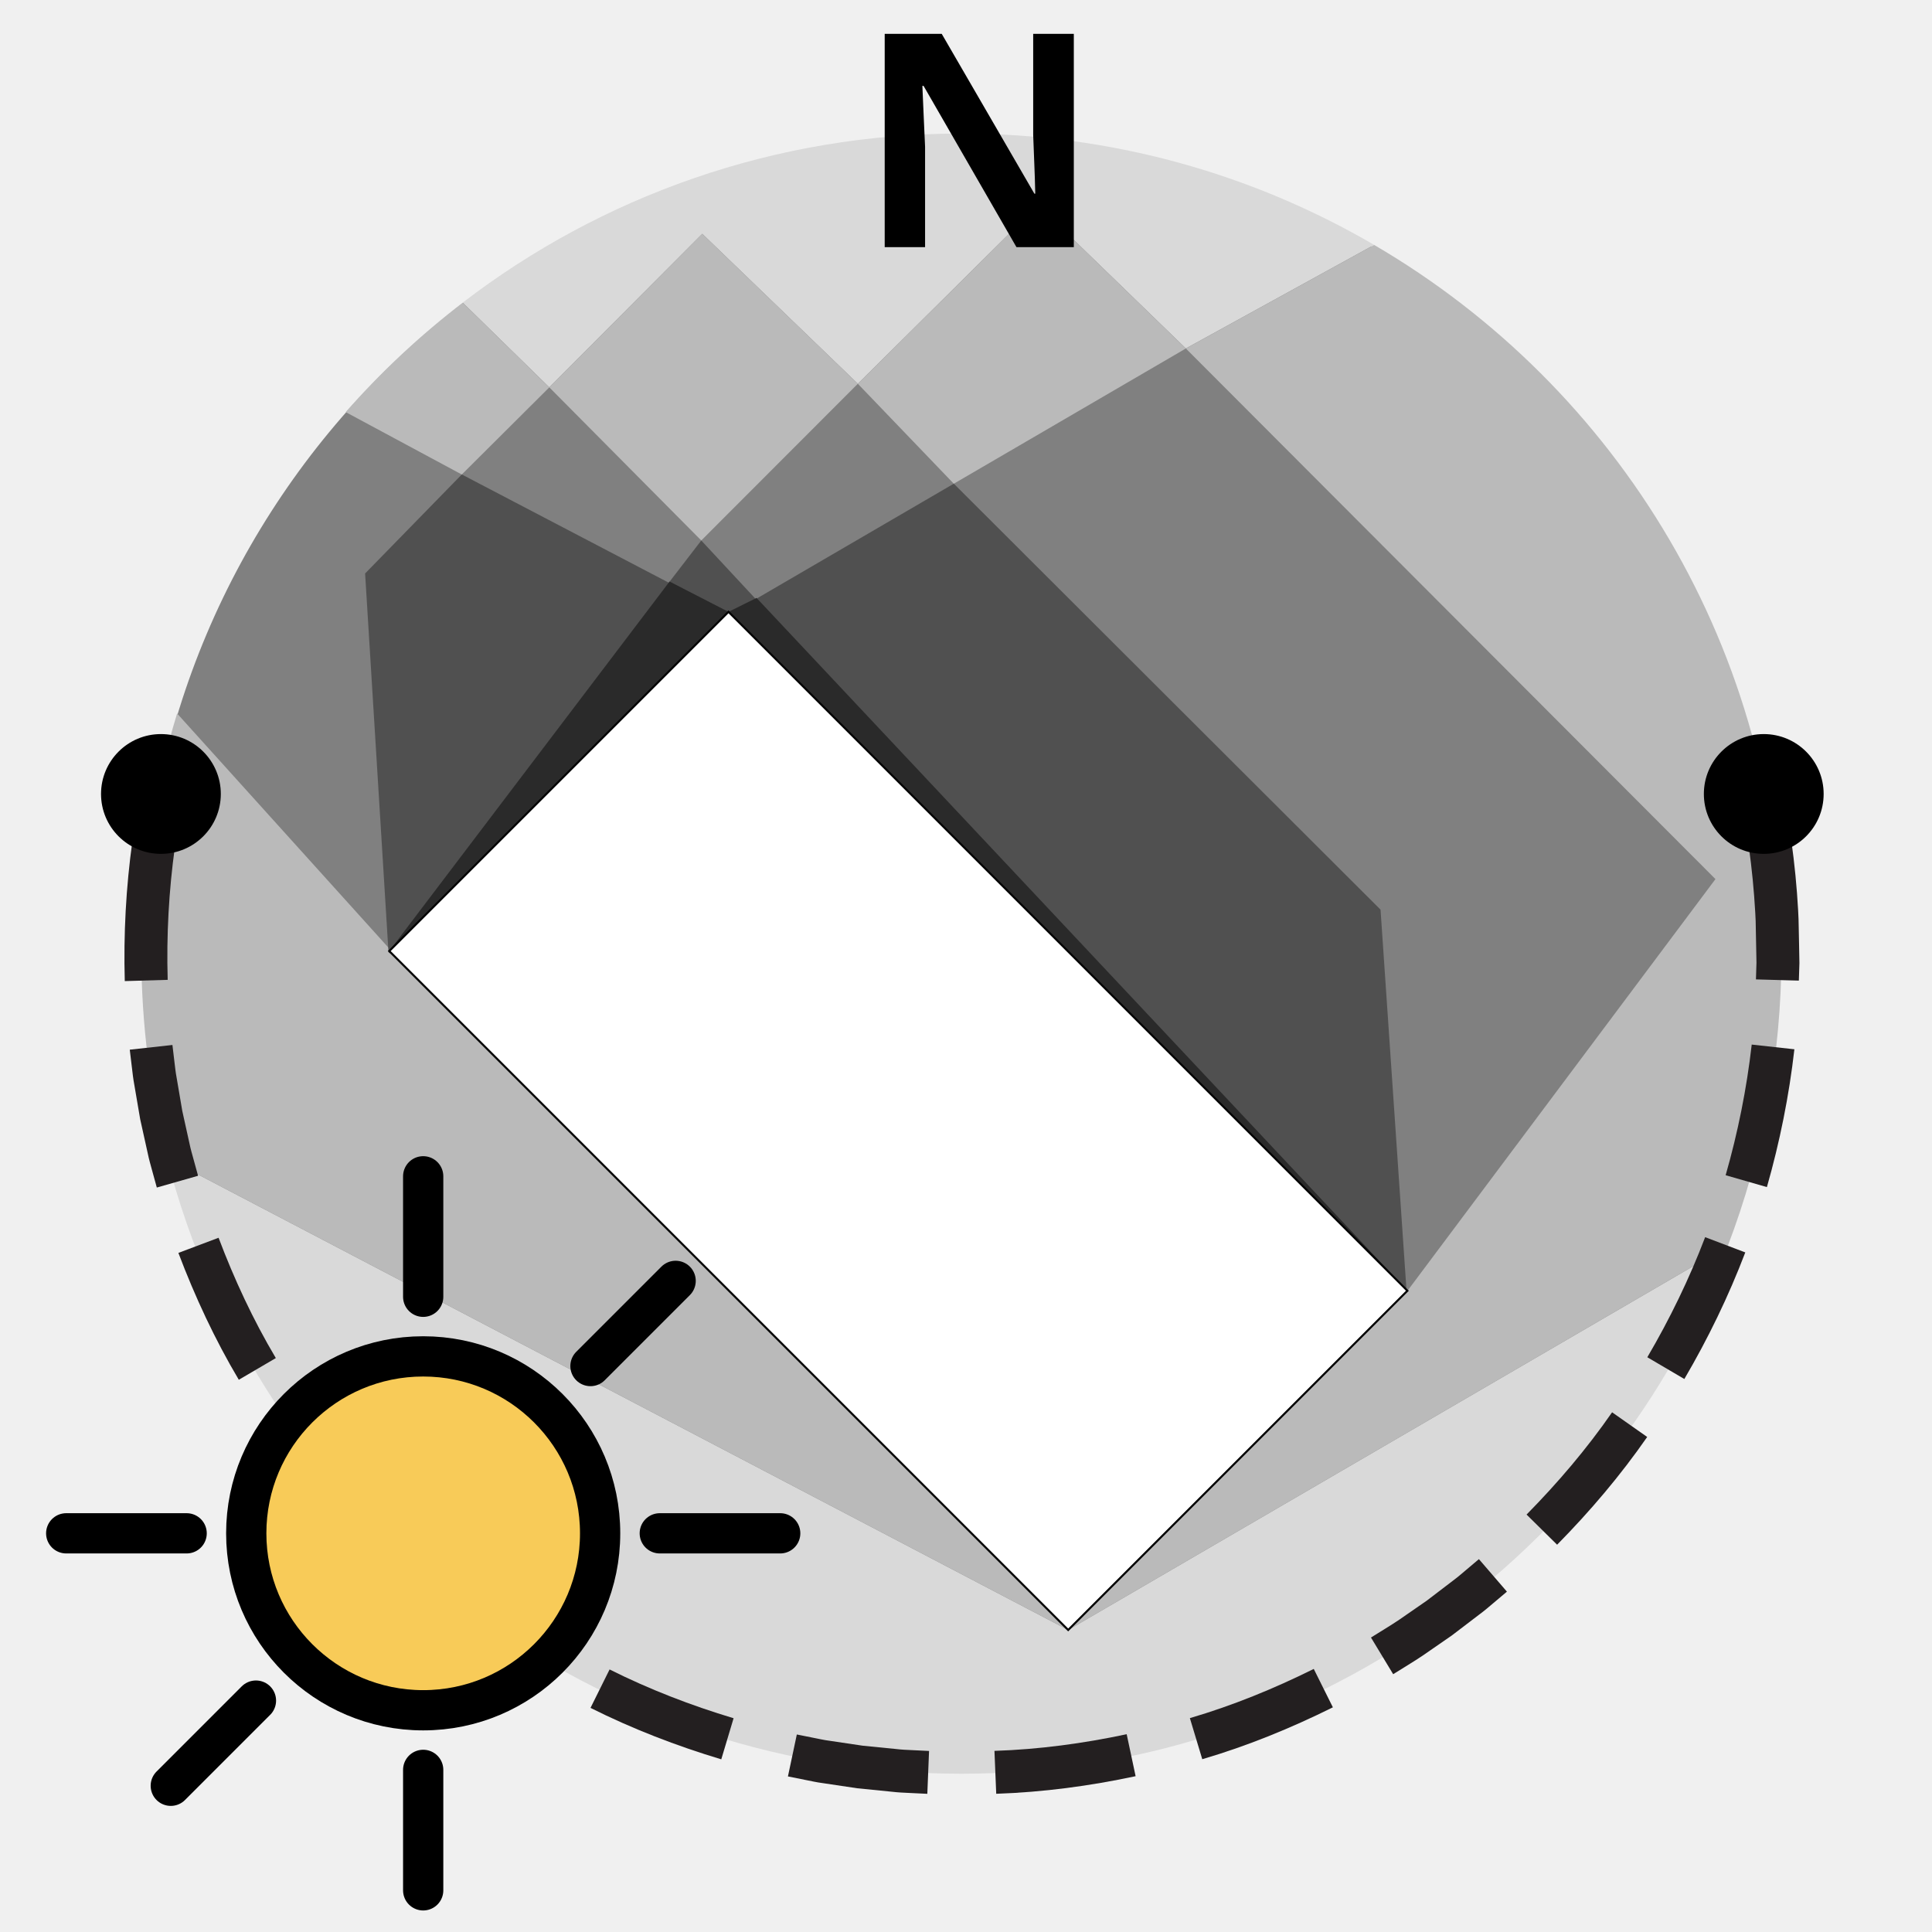
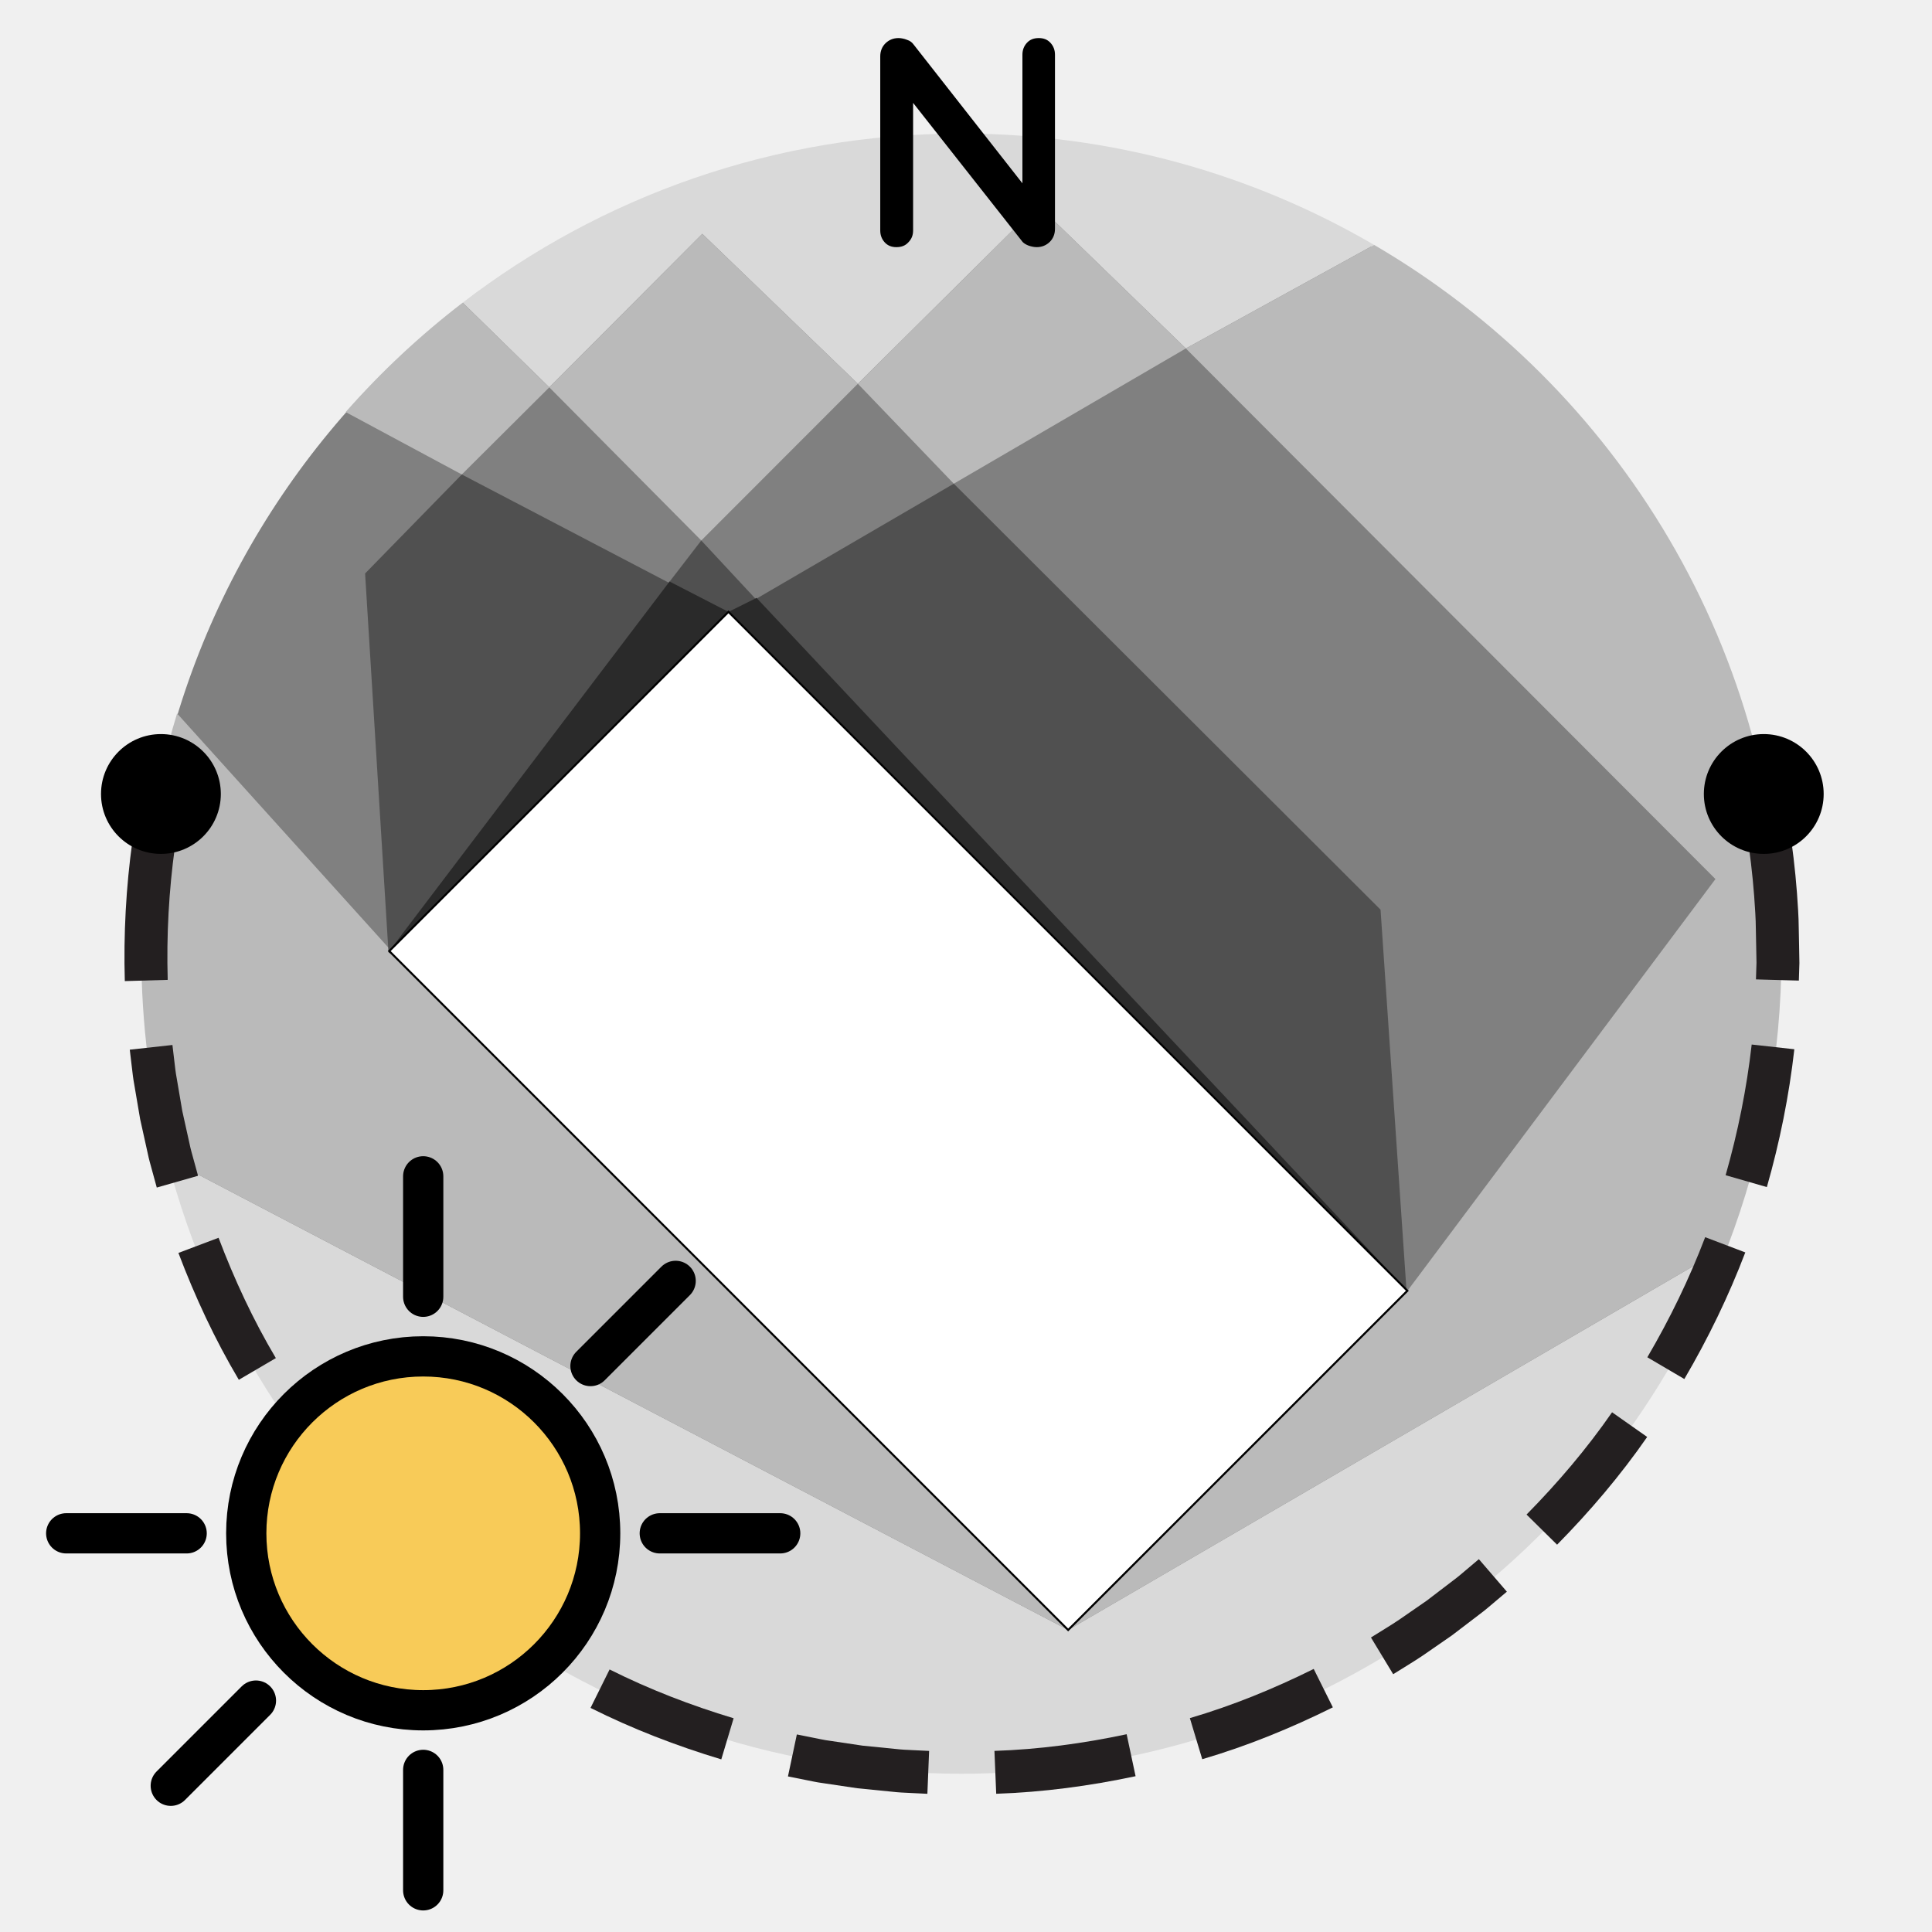
- <svg xmlns="http://www.w3.org/2000/svg" id="Layer_4" data-name="Layer 4" viewBox="0 0 480 480">
-   <g>
-     <circle cx="238.39" cy="236.54" r="203" fill="gray" />
-     <path d="M174.48,58.09l38.65,37.25,44.75-44.37,36.74,35.6,46.78-25.73c-30.12-17.58-65.15-27.66-102.54-27.66-46.62,0-89.57,15.67-123.9,42.01l21.51,21.04,38.01-38.14Z" fill="#d9d9d9" />
-     <path d="M41.5,287.77c22.58,87.93,102.38,152.91,197.35,152.91,86.93,0,161.13-54.45,190.4-131.09l-163.87,95.38-223.88-117.2Z" fill="#d9d9d9" />
-     <g>
-       <polygon points="136.47 96.23 174.23 134.28 213.13 95.34 174.48 58.09 136.47 96.23" fill="#bababa" />
-       <path d="M85.88,102.38l28.85,15.51,21.74-21.65-21.51-21.04c-10.56,8.1-20.3,17.21-29.08,27.18Z" fill="#bababa" />
-       <path d="M341.4,60.85l-46.78,25.73-36.74-35.6-44.75,44.37,23.84,24.83,57.65-33.6,131.58,131.83-76.73,102.57-252.76-85.32-52.71-58.4c-5.77,18.87-8.89,38.91-8.89,59.67,0,17.55,2.22,34.59,6.39,50.84l223.88,117.2,163.87-95.38c8.62-22.57,13.35-47.06,13.35-72.65,0-75.14-40.68-140.76-101.2-176.09Z" fill="#bababa" />
-     </g>
-     <polyline points="96.52 236.58 90.71 142.48 114.73 117.88 166.16 144.77 174.23 134.28 187.77 148.84 236.97 120.17 342.99 226 349.47 320.98 269.19 350.34" fill="#505050" />
-     <polygon points="96.71 236.29 166.35 144.48 180.99 152.01 187.96 148.55 349.66 320.69 265.38 404.96 96.71 236.29" fill="#2a2a2a" />
-     <rect x="163.59" y="159.22" width="119.19" height="238.54" transform="translate(-131.55 239.38) rotate(-45)" fill="#fff" stroke="#000" stroke-miterlimit="10" stroke-width=".5" />
-   </g>
-   <g>
-     <g>
-       <path d="M436.26,243.33l10.66.3.14-4.37-.08-4.37-.09-4.37c-.02-1.46-.06-2.91-.15-4.36-.32-5.81-.89-11.61-1.7-17.38l-10.56,1.48c.76,5.47,1.3,10.98,1.61,16.5.09,1.38.13,2.76.14,4.14l.08,4.14.08,4.14-.13,4.14Z" fill="#231f20" />
-       <path d="M428.73,291.98l10.25,2.95c3.2-11.2,5.51-22.66,6.83-34.24l-10.6-1.17c-1.25,10.98-3.44,21.85-6.48,32.47Z" fill="#231f20" />
-       <path d="M409.28,337.21l9.19,5.4c5.89-10.05,10.99-20.56,15.14-31.45l-9.97-3.79c-3.93,10.33-8.78,20.31-14.37,29.84Z" fill="#231f20" />
-       <path d="M379.27,376.29l7.59,7.49c8.17-8.29,15.74-17.2,22.38-26.77l-8.72-6.13c-6.3,9.09-13.5,17.54-21.25,25.41Z" fill="#231f20" />
-       <path d="M340.61,406.83l5.52,9.12c2.46-1.56,4.98-3.03,7.39-4.66l7.19-4.97,6.95-5.3c1.17-.86,2.28-1.82,3.39-2.76l3.34-2.82-6.96-8.08-3.17,2.68c-1.05.89-2.1,1.8-3.21,2.62l-6.59,5.03-6.82,4.72c-2.29,1.55-4.68,2.94-7.01,4.42Z" fill="#231f20" />
-       <path d="M295.62,426.86l3.08,10.21c11.18-3.28,22.02-7.71,32.45-12.89l-4.75-9.54c-9.89,4.91-20.16,9.11-30.77,12.22Z" fill="#231f20" />
-       <path d="M247.07,435.01l.44,10.65c11.64-.39,23.24-1.94,34.63-4.37l-2.22-10.43c-10.8,2.3-21.8,3.78-32.85,4.14Z" fill="#231f20" />
-     </g>
-     <g>
-       <path d="M197.97,430.92l-2.21,10.43,4.28.86c1.43.27,2.85.61,4.3.79l8.64,1.29,8.69.87c1.45.17,2.9.24,4.36.3l4.36.21.43-10.65-4.14-.2c-1.38-.06-2.76-.12-4.13-.29l-8.25-.82-8.2-1.22c-1.37-.17-2.72-.49-4.07-.75l-4.06-.81Z" fill="#231f20" />
-       <path d="M151.45,414.77l-4.74,9.55c10.42,5.22,21.34,9.43,32.49,12.78l3.06-10.21c-10.58-3.18-20.93-7.17-30.81-12.12Z" fill="#231f20" />
-       <path d="M110.4,387.56l-6.95,8.09c8.85,7.57,18.32,14.42,28.3,20.44l5.5-9.13c-9.46-5.71-18.45-12.21-26.85-19.39Z" fill="#231f20" />
-       <path d="M77.32,351.05l-8.73,6.12c6.69,9.53,14.18,18.5,22.34,26.81l7.58-7.49c-7.75-7.88-14.85-16.4-21.2-25.44Z" fill="#231f20" />
-       <path d="M54.3,307.52l-9.98,3.76c4.12,10.89,9.06,21.5,15.01,31.52l9.2-5.39c-5.65-9.51-10.33-19.57-14.23-29.9Z" fill="#231f20" />
-       <path d="M42.84,259.62l-10.6,1.17.52,4.34c.17,1.45.33,2.89.6,4.33l1.47,8.61,1.89,8.53c.29,1.43.7,2.83,1.08,4.23l1.16,4.21,10.25-2.92-1.1-4c-.36-1.33-.76-2.66-1.03-4.01l-1.79-8.09-1.39-8.17c-.26-1.36-.41-2.73-.57-4.1l-.49-4.12Z" fill="#231f20" />
-       <path d="M43.46,210.37l-10.56-1.47c-1.6,11.54-2.23,23.21-1.9,34.85l10.66-.31c-.32-11.05.28-22.13,1.8-33.07Z" fill="#231f20" />
-     </g>
-   </g>
-   <text transform="translate(213.13 61.4)" font-family="Quicksand-Bold, Quicksand" font-size="74.21" font-weight="700">
-     <tspan x="0" y="0">N</tspan>
-   </text>
-   <circle cx="39.98" cy="197.26" r="14.88" />
-   <circle cx="438.2" cy="197.26" r="14.88" />
-   <g>
-     <circle cx="105.14" cy="380.95" r="43.96" fill="#f8cb58" stroke="#000" stroke-miterlimit="10" stroke-width="10" />
-     <line x1="105.14" y1="292.25" x2="105.14" y2="322.18" fill="none" stroke="#000" stroke-linecap="round" stroke-miterlimit="10" stroke-width="10" />
-     <line x1="16.45" y1="380.95" x2="46.37" y2="380.95" fill="none" stroke="#000" stroke-linecap="round" stroke-miterlimit="10" stroke-width="10" />
-     <line x1="42.43" y1="443.67" x2="63.59" y2="422.51" fill="none" stroke="#000" stroke-linecap="round" stroke-miterlimit="10" stroke-width="10" />
-     <line x1="105.14" y1="469.65" x2="105.14" y2="439.72" fill="none" stroke="#000" stroke-linecap="round" stroke-miterlimit="10" stroke-width="10" />
-     <line x1="193.84" y1="380.95" x2="163.92" y2="380.95" fill="none" stroke="#000" stroke-linecap="round" stroke-miterlimit="10" stroke-width="10" />
-     <line x1="167.86" y1="318.23" x2="146.7" y2="339.39" fill="none" stroke="#000" stroke-linecap="round" stroke-miterlimit="10" stroke-width="10" />
+ <svg xmlns="http://www.w3.org/2000/svg" xmlns:xlink="http://www.w3.org/1999/xlink" version="1.1" width="480" height="480" viewBox="0 0 480 480">
+   <defs>
+     <clipPath id="clip_1">
+       <path transform="matrix(1,0,0,-1,0,480)" d="M0 480H480V0H0Z" />
+     </clipPath>
+     <path id="font_2_118" d="M.606 .7C.622 .7 .635 .695 .645 .684 .655 .673 .66 .66 .66 .644V.061C.66 .044 .654 .029 .643 .018 .631 .006 .616 0 .599 0 .59 0 .581 .002 .572 .005 .564 .008 .557 .012 .552 .017L.159 .516 .185 .532V.056C.185 .04 .18 .027 .169 .016 .159 .005 .146 0 .129 0 .113 0 .1 .005 .09 .016 .08 .027 .075 .04 .075 .056V.639C.075 .656 .081 .671 .092 .682 .104 .694 .119 .7 .136 .7 .145 .7 .155 .698 .165 .694 .175 .691 .182 .685 .187 .678L.568 .192 .551 .18V.644C.551 .66 .556 .673 .566 .684 .576 .695 .589 .7 .606 .7Z" />
+   </defs>
+   <g clip-path="url(#clip_1)">
+     <path transform="matrix(1,0,0,-1,441.3893,236.5443)" d="M0 0C0-112.112-90.884-202.996-202.996-202.996-315.108-202.996-405.992-112.112-405.992 0-405.992 112.112-315.108 202.996-202.996 202.996-90.884 202.996 0 112.112 0 0" fill="#808080" />
+     <path transform="matrix(1,0,0,-1,174.4834,58.09451)" d="M0 0 38.647-37.249 83.396 7.119 120.136-28.477 166.918-2.751C136.797 14.828 101.765 24.909 64.375 24.909 17.758 24.909-25.193 9.242-59.526-17.098L-38.011-38.138Z" fill="#d9d9d9" />
+     <path transform="matrix(1,0,0,-1,41.505,287.7673)" d="M0 0C22.583-87.929 102.379-152.912 197.353-152.912 284.283-152.912 358.484-98.465 387.749-21.817L223.875-117.197Z" fill="#d9d9d9" />
+     <path transform="matrix(1,0,0,-1,136.472,96.233)" d="M0 0 37.757-38.048 76.658 .89 38.011 38.138Z" fill="#bababa" />
+     <path transform="matrix(1,0,0,-1,85.8803,102.3765)" d="M0 0 28.853-15.505 50.592 6.144 29.077 27.184C18.521 19.085 8.781 9.974 0 0" fill="#bababa" />
+     <path transform="matrix(1,0,0,-1,341.4016,60.84589)" d="M0 0-46.782-25.725-83.522 9.871-128.271-34.497-104.435-59.324-46.782-25.725 84.796-157.557 8.065-260.132-244.694-174.815-297.404-116.417C-303.178-135.289-306.291-155.323-306.291-176.086-306.291-193.638-304.07-210.672-299.897-226.921L-76.021-344.118 87.853-248.739C96.47-226.17 101.203-201.683 101.203-176.086 101.203-100.951 60.527-35.324 0 0" fill="#bababa" />
+     <path transform="matrix(1,0,0,-1,96.5173,236.5833)" d="M0 0-5.811 94.102 18.216 118.701 69.639 91.814 77.712 102.302 91.251 87.746 140.45 116.413 246.475 10.579 252.95-84.395 172.677-113.753" fill="#505050" />
+     <path transform="matrix(1,0,0,-1,96.7079,236.2919)" d="M0 0 69.639 91.814 84.277 84.277 91.251 87.746 252.95-84.395 168.672-168.672Z" fill="#2a2a2a" />
+     <path transform="matrix(1,0,0,-1,349.6575,320.6867)" d="M0 0-84.277-84.277-252.95 84.395-168.672 168.672Z" fill="#ffffff" />
+     <path transform="matrix(1,0,0,-1,349.6575,320.6867)" stroke-width=".5" stroke-linecap="butt" stroke-miterlimit="10" stroke-linejoin="miter" fill="none" stroke="#000000" d="M0 0-84.277-84.277-252.95 84.395-168.672 168.672 0 0Z" />
+     <path transform="matrix(1,0,0,-1,436.2628,243.3272)" d="M0 0 10.657-.296 10.794 4.071 10.717 8.439 10.629 12.806C10.609 14.263 10.57 15.718 10.474 17.171 10.15 22.984 9.584 28.786 8.779 34.555L-1.78 33.079C-1.016 27.604-.478 22.097-.17 16.576-.079 15.196-.043 13.814-.026 12.433L.056 8.288 .133 4.143Z" fill="#231f20" />
+     <path transform="matrix(1,0,0,-1,428.7255,291.9785)" d="M0 0 10.245-2.949C13.449 8.252 15.759 19.713 17.073 31.295L6.477 32.469C5.228 21.487 3.037 10.622 0 0" fill="#231f20" />
+     <path transform="matrix(1,0,0,-1,409.2765,337.2137)" d="M0 0 9.193-5.4C15.081 4.647 20.187 15.162 24.336 26.054L14.37 29.84C10.435 19.51 5.587 9.535 0 0" fill="#231f20" />
+     <path transform="matrix(1,0,0,-1,379.2656,376.2886)" d="M0 0 7.59-7.487C15.757 .805 23.33 9.71 29.971 19.28L21.249 25.411C14.948 16.324 7.753 7.873 0 0" fill="#231f20" />
+     <path transform="matrix(1,0,0,-1,340.6117,406.8302)" d="M0 0 5.52-9.121C7.981-7.564 10.497-6.09 12.91-4.46L20.096 .509 27.041 5.807C28.214 6.671 29.317 7.623 30.428 8.563L33.765 11.382 26.807 19.46 23.64 16.784C22.585 15.89 21.54 14.985 20.425 14.167L13.833 9.137 7.012 4.422C4.723 2.874 2.333 1.48 0 0" fill="#231f20" />
+     <path transform="matrix(1,0,0,-1,295.6198,426.8632)" d="M0 0 3.076-10.208C14.261-6.925 25.091-2.499 35.521 2.677L30.769 12.221C20.876 7.312 10.607 3.109 0 0" fill="#231f20" />
+     <path transform="matrix(1,0,0,-1,247.0666,435.0065)" d="M0 0 .439-10.652C12.08-10.263 23.676-8.709 35.065-6.287L32.847 4.141C22.047 1.844 11.051 .365 0 0" fill="#231f20" />
+     <path transform="matrix(1,0,0,-1,197.9735,430.9177)" d="M0 0-2.208-10.43 2.077-11.287C3.508-11.559 4.927-11.896 6.373-12.079L15.017-13.366 23.712-14.233C25.16-14.403 26.614-14.475 28.069-14.536L32.432-14.747 32.861-4.094 28.72-3.895C27.339-3.838 25.959-3.771 24.586-3.608L16.337-2.786 8.138-1.565C6.766-1.394 5.421-1.07 4.064-.813Z" fill="#231f20" />
+     <path transform="matrix(1,0,0,-1,151.4516,414.7734)" d="M0 0-4.736-9.552C5.684-14.772 16.599-18.978 27.752-22.336L30.815-12.124C20.238-8.939 9.884-4.955 0 0" fill="#231f20" />
+     <path transform="matrix(1,0,0,-1,110.3973,387.5583)" d="M0 0-6.948-8.087C1.904-15.659 11.376-22.502 21.348-28.523L26.852-19.392C17.391-13.679 8.401-7.186 0 0" fill="#231f20" />
+     <path transform="matrix(1,0,0,-1,77.3231,351.049)" d="M0 0-8.727-6.125C-2.032-15.654 5.449-24.628 13.615-32.933L21.2-25.44C13.451-17.558 6.352-9.041 0 0" fill="#231f20" />
+     <path transform="matrix(1,0,0,-1,54.3008,307.5215)" d="M0 0-9.975-3.763C-5.854-14.655-.914-25.261 5.034-35.284L14.234-29.897C8.589-20.391 3.909-10.33 0 0" fill="#231f20" />
+     <path transform="matrix(1,0,0,-1,42.8393,259.623)" d="M0 0-10.597-1.168-10.082-5.505C-9.912-6.951-9.754-8.399-9.482-9.83L-8.016-18.444-6.126-26.975C-5.84-28.404-5.425-29.801-5.044-31.207L-3.889-35.421 6.364-32.496 5.268-28.5C4.906-27.167 4.51-25.843 4.241-24.486L2.447-16.394 1.057-8.222C.797-6.864 .649-5.489 .489-4.117Z" fill="#231f20" />
+     <path transform="matrix(1,0,0,-1,43.4642,210.3718)" d="M0 0-10.56 1.469C-12.159-10.07-12.791-21.741-12.456-33.379L-1.799-33.072C-2.117-22.019-1.517-10.946 0 0" fill="#231f20" />
+     <use data-text="N" xlink:href="#font_2_118" transform="matrix(74.2056,0,0,-74.2056,213.1299,61.40232)" />
+     <path transform="matrix(1,0,0,-1,54.865,197.2646)" d="M0 0C0-8.22-6.664-14.885-14.885-14.885-23.105-14.885-29.769-8.22-29.769 0-29.769 8.22-23.105 14.884-14.885 14.884-6.664 14.884 0 8.22 0 0" />
+     <path transform="matrix(1,0,0,-1,453.0865,197.2646)" d="M0 0C0-8.22-6.664-14.885-14.884-14.885-23.105-14.885-29.769-8.22-29.769 0-29.769 8.22-23.105 14.884-14.884 14.884-6.664 14.884 0 8.22 0 0" />
+     <path transform="matrix(1,0,0,-1,149.1079,380.9503)" d="M0 0C0-24.28-19.683-43.963-43.963-43.963-68.244-43.963-87.927-24.28-87.927 0-87.927 24.28-68.244 43.963-43.963 43.963-19.683 43.963 0 24.28 0 0" fill="#f8cb58" />
+     <path transform="matrix(1,0,0,-1,149.1079,380.9503)" stroke-width="10" stroke-linecap="butt" stroke-miterlimit="10" stroke-linejoin="miter" fill="none" stroke="#000000" d="M0 0C0-24.28-19.683-43.963-43.963-43.963-68.244-43.963-87.927-24.28-87.927 0-87.927 24.28-68.244 43.963-43.963 43.963-19.683 43.963 0 24.28 0 0Z" />
+     <path transform="matrix(1,0,0,-1,105.1446,292.2547)" stroke-width="10" stroke-linecap="round" stroke-miterlimit="10" stroke-linejoin="miter" fill="none" stroke="#000000" d="M0 0V-29.922" />
+     <path transform="matrix(1,0,0,-1,16.449,380.9503)" stroke-width="10" stroke-linecap="round" stroke-miterlimit="10" stroke-linejoin="miter" fill="none" stroke="#000000" d="M0 0H29.922" />
+     <path transform="matrix(1,0,0,-1,42.4273,443.6676)" stroke-width="10" stroke-linecap="round" stroke-miterlimit="10" stroke-linejoin="miter" fill="none" stroke="#000000" d="M0 0 21.158 21.158" />
+     <path transform="matrix(1,0,0,-1,105.1446,469.646)" stroke-width="10" stroke-linecap="round" stroke-miterlimit="10" stroke-linejoin="miter" fill="none" stroke="#000000" d="M0 0V29.922" />
+     <path transform="matrix(1,0,0,-1,193.8403,380.9503)" stroke-width="10" stroke-linecap="round" stroke-miterlimit="10" stroke-linejoin="miter" fill="none" stroke="#000000" d="M0 0H-29.922" />
+     <path transform="matrix(1,0,0,-1,167.8619,318.233)" stroke-width="10" stroke-linecap="round" stroke-miterlimit="10" stroke-linejoin="miter" fill="none" stroke="#000000" d="M0 0-21.158-21.158" />
  </g>
</svg>
